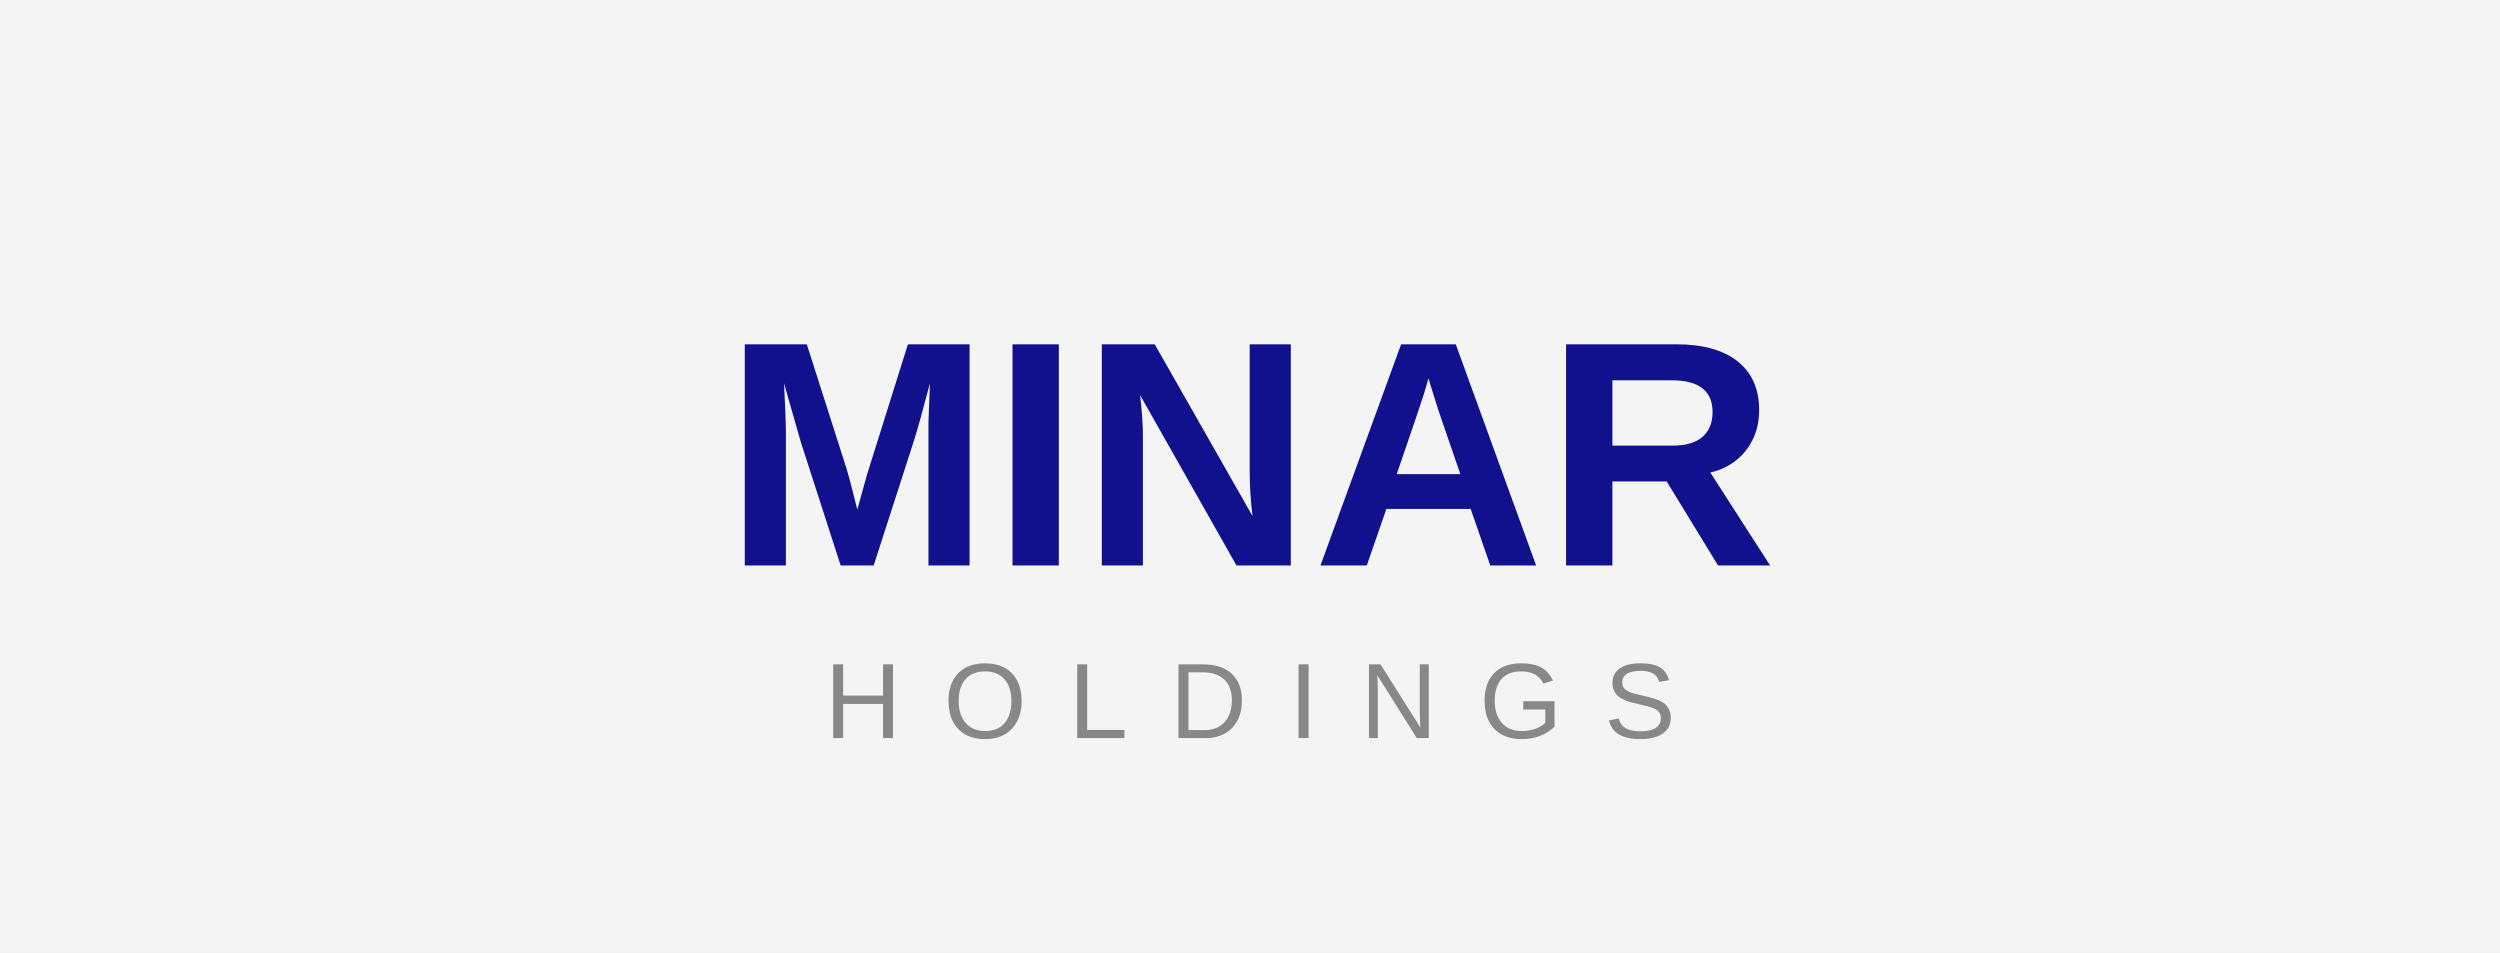
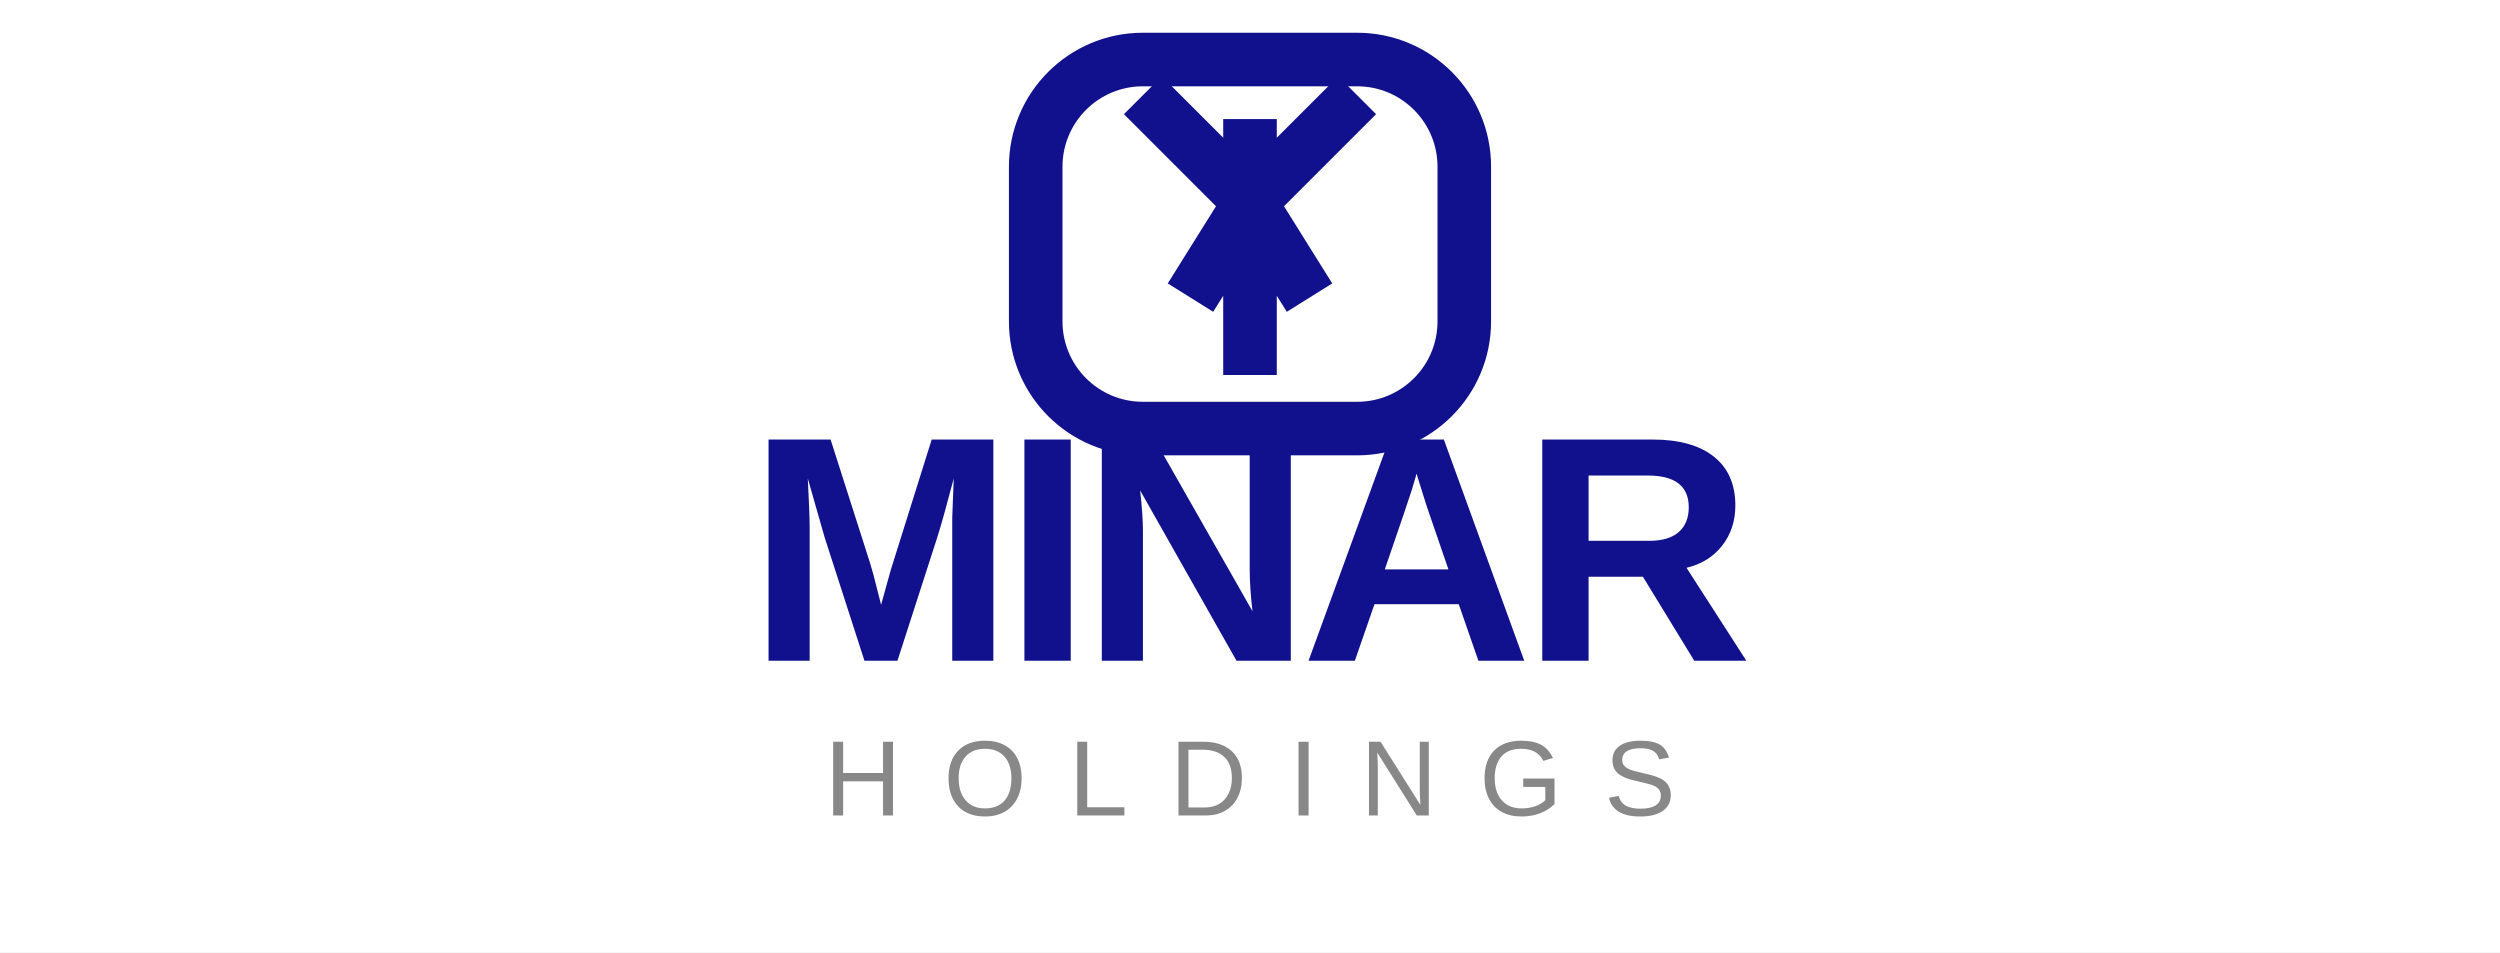
<svg xmlns="http://www.w3.org/2000/svg" viewBox="0 0 420 160">
-   <rect width="420" height="160" fill="#f4f4f4" />
-   <text x="210" y="95" text-anchor="middle" font-family="Arial,sans-serif" font-weight="700" font-size="54" fill="#11118e">MINAR</text>
-   <text x="210" y="124" text-anchor="middle" font-family="Arial,sans-serif" font-size="18" letter-spacing="7" fill="#888">HOLDINGS</text>
+   <rect width="420" height="160" fill="white" />
+   <g fill="none" stroke="#11118e" stroke-width="9">
+     <rect x="174" y="10" width="72" height="62" rx="18" />
+     <path d="M210 20v43M210 34l-18-18M210 34l18-18M210 34l-10 16M210 34l10 16" />
+   </g>
+   <text x="210" y="111" text-anchor="middle" font-family="Arial,sans-serif" font-weight="700" font-size="54" letter-spacing="-2" fill="#11118e">MINAR</text>
+   <text x="210" y="137" text-anchor="middle" font-family="Arial,sans-serif" font-size="18" letter-spacing="7" fill="#888">HOLDINGS</text>
</svg>
